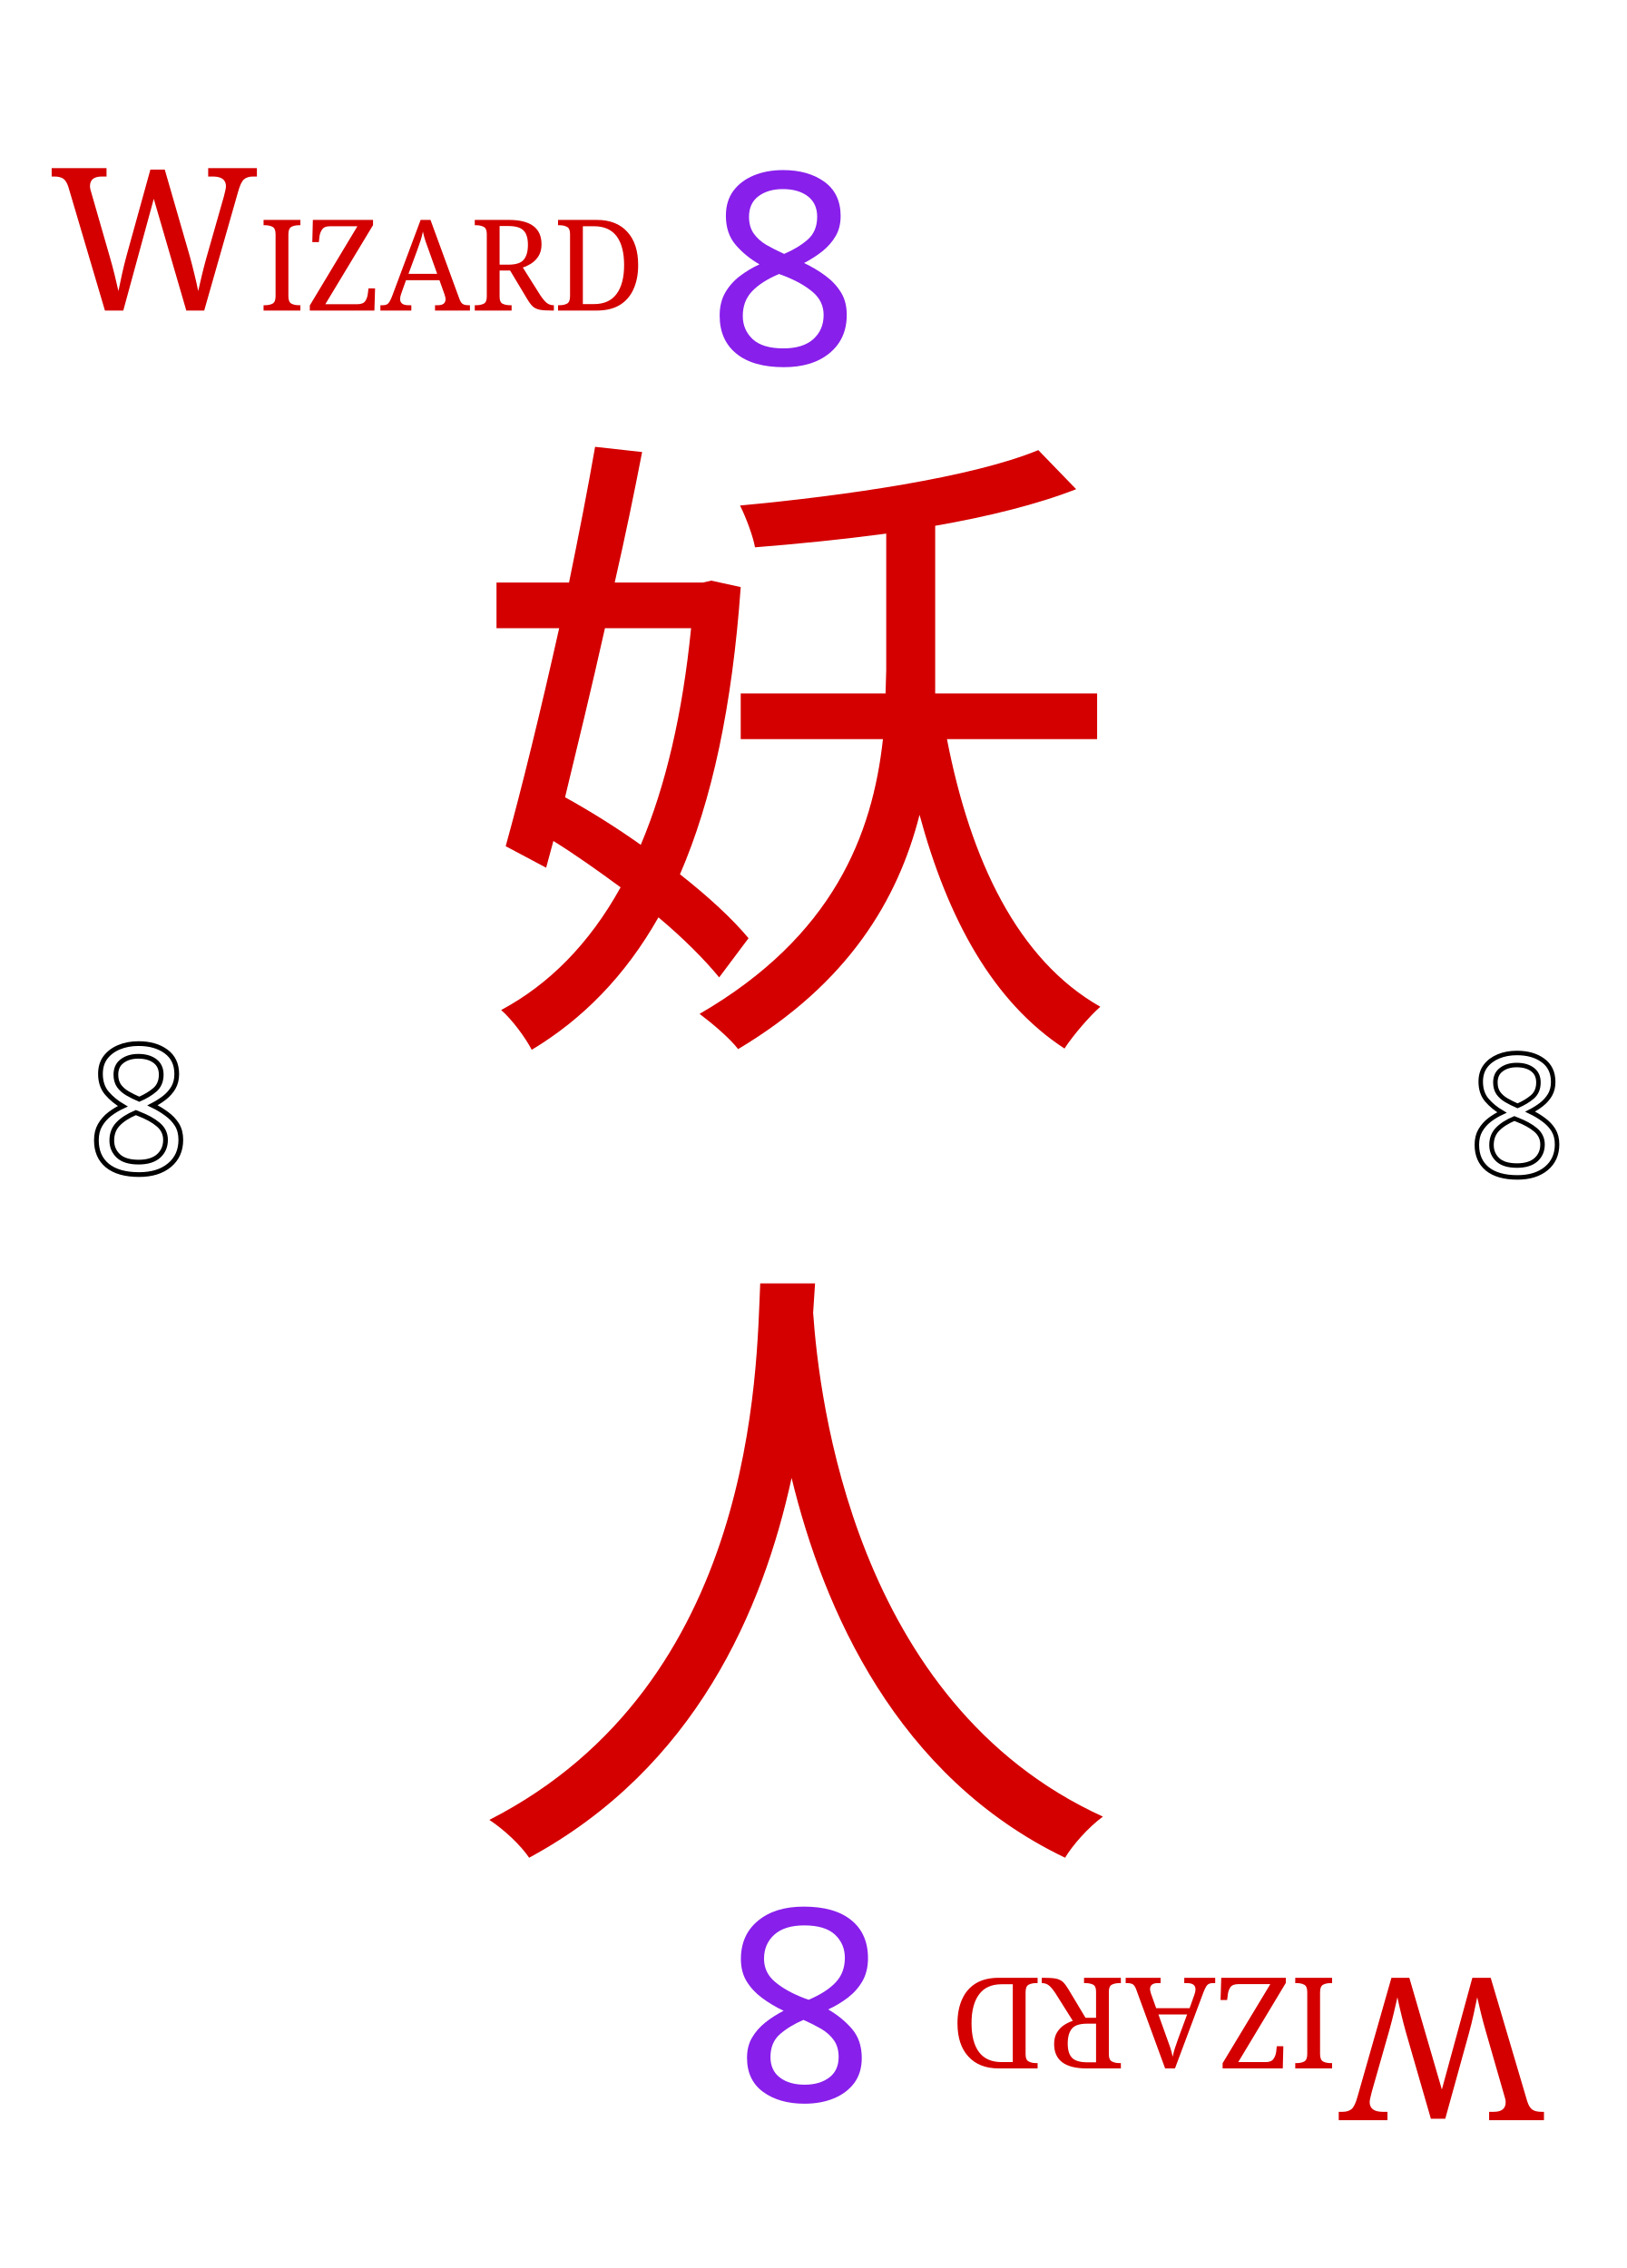
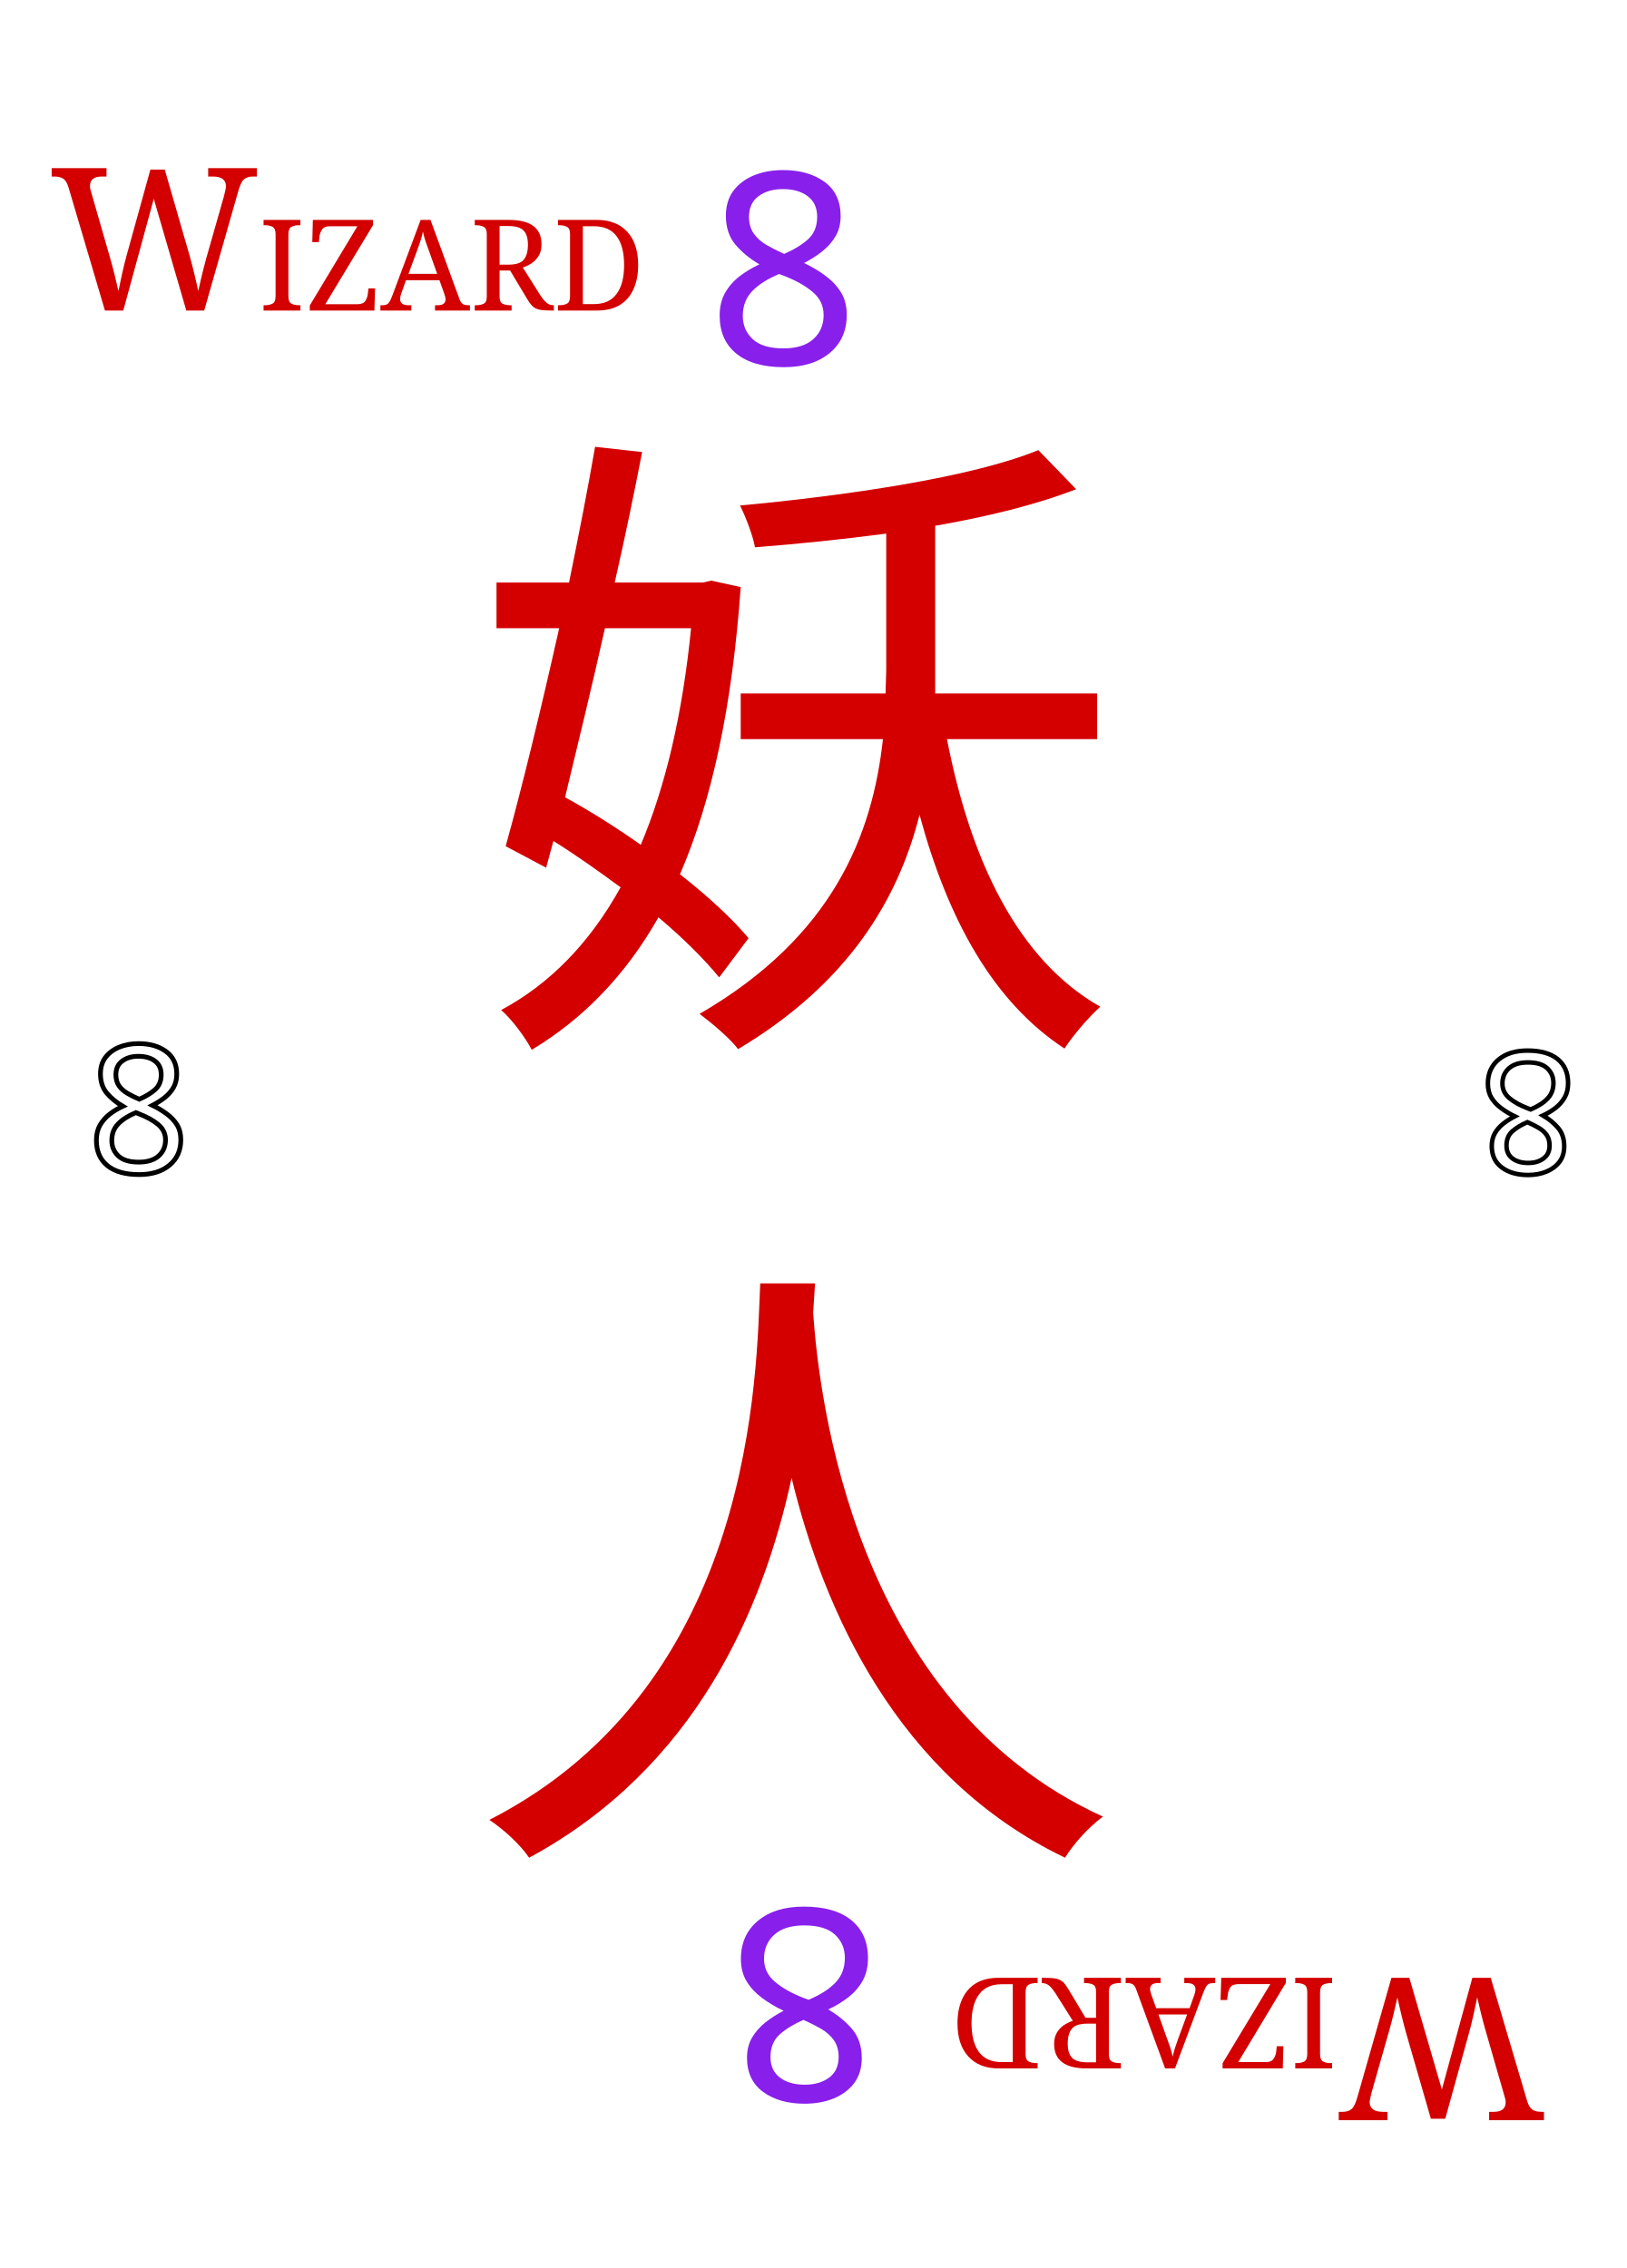
<svg xmlns="http://www.w3.org/2000/svg" xmlns:xlink="http://www.w3.org/1999/xlink" width="224.25" height="312.781" id="svg18947" version="1.1">
  <defs id="defs18949">
    <linearGradient id="linearGradient3006">
      <stop style="stop-color:#ffffff;stop-opacity:1;" offset="0" id="stop3008" />
      <stop id="stop3014" offset="0.377" style="stop-color:#7f7f7f;stop-opacity:1;" />
      <stop style="stop-color:#ffffff;stop-opacity:1;" offset="0.802" id="stop3016" />
      <stop style="stop-color:#cccccc;stop-opacity:1" offset="1" id="stop3010" />
    </linearGradient>
    <linearGradient id="linearGradient3804">
      <stop style="stop-color:#000000;stop-opacity:1;" offset="0" id="stop3806" />
      <stop id="stop3812" offset="0.5" style="stop-color:#333333;stop-opacity:1" />
      <stop style="stop-color:#000000;stop-opacity:1;" offset="1" id="stop3808" />
    </linearGradient>
    <linearGradient id="linearGradient3833">
      <stop style="stop-color:#000000;stop-opacity:1;" offset="0" id="stop3835" />
      <stop id="stop3841" offset="0.5" style="stop-color:#333333;stop-opacity:1" />
      <stop style="stop-color:#000000;stop-opacity:1" offset="1" id="stop3837" />
    </linearGradient>
    <linearGradient id="linearGradient3851">
      <stop style="stop-color:#808080;stop-opacity:1;" offset="0" id="stop3853" />
      <stop id="stop3859" offset="0.5" style="stop-color:#ffffff;stop-opacity:1;" />
      <stop style="stop-color:#808080;stop-opacity:1;" offset="1" id="stop3855" />
    </linearGradient>
    <radialGradient xlink:href="#linearGradient3933-4-3" id="radialGradient3939-7-7" cx="44.15" cy="208.928" fx="44.15" fy="208.928" r="74.727" gradientTransform="matrix(0.9724199,-0.00350785,0.00204639,0.4092987,4026.407,-290.6514)" gradientUnits="userSpaceOnUse" />
    <linearGradient id="linearGradient3933-4-3">
      <stop style="stop-color:#000000;stop-opacity:1;" offset="0" id="stop3935-0-7" />
      <stop style="stop-color:#000000;stop-opacity:0;" offset="1" id="stop3937-9-2" />
    </linearGradient>
    <linearGradient xlink:href="#linearGradient3006-1-5" id="linearGradient3012-2-7" x1="81.906" y1="294.384" x2="178.156" y2="294.384" gradientUnits="userSpaceOnUse" gradientTransform="translate(3914.848,-255.2825)" />
    <linearGradient id="linearGradient3006-1-5">
      <stop style="stop-color:#ffffff;stop-opacity:1;" offset="0" id="stop3008-6-4" />
      <stop id="stop3014-8-12" offset="0.377" style="stop-color:#7f7f7f;stop-opacity:1;" />
      <stop style="stop-color:#ffffff;stop-opacity:1;" offset="0.802" id="stop3016-5-0" />
      <stop style="stop-color:#cccccc;stop-opacity:1" offset="1" id="stop3010-7-0" />
    </linearGradient>
    <linearGradient gradientTransform="translate(3914.848,-376.2825)" xlink:href="#linearGradient3804-6-4" id="linearGradient3810-9-1" x1="65.224" y1="394.696" x2="156.749" y2="394.696" gradientUnits="userSpaceOnUse" />
    <linearGradient id="linearGradient3804-6-4">
      <stop style="stop-color:#000000;stop-opacity:1;" offset="0" id="stop3806-1-6" />
      <stop id="stop3812-4-0" offset="0.5" style="stop-color:#333333;stop-opacity:1" />
      <stop style="stop-color:#000000;stop-opacity:1;" offset="1" id="stop3808-2-7" />
    </linearGradient>
    <radialGradient xlink:href="#linearGradient3024-3-7" id="radialGradient3030-7-1" cx="114.593" cy="428.493" fx="114.593" fy="428.493" r="43.142" gradientTransform="matrix(0.7913852,4.4166814e-8,0,0.4810074,3940.863,-177.7307)" gradientUnits="userSpaceOnUse" />
    <linearGradient id="linearGradient3024-3-7">
      <stop id="stop3028-2-7" offset="0" style="stop-color:#000000;stop-opacity:1" />
      <stop id="stop3026-2-7" offset="1" style="stop-color:#242424;stop-opacity:1;" />
    </linearGradient>
    <linearGradient gradientTransform="translate(3914.848,-376.2825)" xlink:href="#linearGradient3101-2-3" id="linearGradient3113-4-7" gradientUnits="userSpaceOnUse" x1="145.602" y1="375.926" x2="183.78" y2="390.783" />
    <linearGradient id="linearGradient3101-2-3">
      <stop style="stop-color:#000000;stop-opacity:1;" offset="0" id="stop3103-4-3" />
      <stop style="stop-color:#000000;stop-opacity:0;" offset="1" id="stop3105-5-5" />
    </linearGradient>
    <linearGradient gradientTransform="translate(3914.848,-376.2825)" xlink:href="#linearGradient3101-2-3" id="linearGradient3107-7-9" x1="113.006" y1="395.661" x2="116.814" y2="405.196" gradientUnits="userSpaceOnUse" />
    <linearGradient xlink:href="#linearGradient3833-1-81" id="linearGradient3086-3-9" gradientUnits="userSpaceOnUse" gradientTransform="matrix(0.4384643,7.9081918e-4,-6.5324466e-4,0.5308057,903.2701,-3758.355)" x1="-158.781" y1="459.141" x2="-128.625" y2="459.141" />
    <linearGradient id="linearGradient3833-1-81">
      <stop style="stop-color:#000000;stop-opacity:1;" offset="0" id="stop3835-5-82" />
      <stop id="stop3841-2-6" offset="0.5" style="stop-color:#333333;stop-opacity:1" />
      <stop style="stop-color:#000000;stop-opacity:1" offset="1" id="stop3837-7-6" />
    </linearGradient>
    <linearGradient xlink:href="#linearGradient3851-5-38" id="linearGradient3088-8-0" gradientUnits="userSpaceOnUse" gradientTransform="matrix(0.4384643,7.9081918e-4,-6.5324466e-4,0.5308057,970.1511,-3759.495)" x1="-311.312" y1="463.516" x2="-281.156" y2="463.516" />
    <linearGradient id="linearGradient3851-5-38">
      <stop style="stop-color:#808080;stop-opacity:1;" offset="0" id="stop3853-1-0" />
      <stop id="stop3859-7-1" offset="0.5" style="stop-color:#ffffff;stop-opacity:1;" />
      <stop style="stop-color:#808080;stop-opacity:1;" offset="1" id="stop3855-1-2" />
    </linearGradient>
    <linearGradient id="linearGradient3006-1">
      <stop style="stop-color:#ffffff;stop-opacity:1;" offset="0" id="stop3008-6" />
      <stop id="stop3014-8" offset="0.377" style="stop-color:#7f7f7f;stop-opacity:1;" />
      <stop style="stop-color:#ffffff;stop-opacity:1;" offset="0.802" id="stop3016-5" />
      <stop style="stop-color:#cccccc;stop-opacity:1" offset="1" id="stop3010-7" />
    </linearGradient>
    <linearGradient id="linearGradient3804-6">
      <stop style="stop-color:#000000;stop-opacity:1;" offset="0" id="stop3806-1" />
      <stop id="stop3812-4" offset="0.5" style="stop-color:#333333;stop-opacity:1" />
      <stop style="stop-color:#000000;stop-opacity:1;" offset="1" id="stop3808-2" />
    </linearGradient>
    <linearGradient id="linearGradient3833-1">
      <stop style="stop-color:#000000;stop-opacity:1;" offset="0" id="stop3835-5" />
      <stop id="stop3841-2" offset="0.5" style="stop-color:#333333;stop-opacity:1" />
      <stop style="stop-color:#000000;stop-opacity:1" offset="1" id="stop3837-7" />
    </linearGradient>
    <linearGradient id="linearGradient3851-5">
      <stop style="stop-color:#808080;stop-opacity:1;" offset="0" id="stop3853-1" />
      <stop id="stop3859-7" offset="0.5" style="stop-color:#ffffff;stop-opacity:1;" />
      <stop style="stop-color:#808080;stop-opacity:1;" offset="1" id="stop3855-1" />
    </linearGradient>
    <linearGradient id="linearGradient3006-1-3">
      <stop style="stop-color:#ffffff;stop-opacity:1;" offset="0" id="stop3008-6-42" />
      <stop id="stop3014-8-2" offset="0.377" style="stop-color:#7f7f7f;stop-opacity:1;" />
      <stop style="stop-color:#ffffff;stop-opacity:1;" offset="0.802" id="stop3016-5-01" />
      <stop style="stop-color:#cccccc;stop-opacity:1" offset="1" id="stop3010-7-2" />
    </linearGradient>
    <linearGradient id="linearGradient3804-6-7">
      <stop style="stop-color:#000000;stop-opacity:1;" offset="0" id="stop3806-1-0" />
      <stop id="stop3812-4-2" offset="0.5" style="stop-color:#333333;stop-opacity:1" />
      <stop style="stop-color:#000000;stop-opacity:1;" offset="1" id="stop3808-2-4" />
    </linearGradient>
    <linearGradient id="linearGradient3833-1-8">
      <stop style="stop-color:#000000;stop-opacity:1;" offset="0" id="stop3835-5-6" />
      <stop id="stop3841-2-7" offset="0.5" style="stop-color:#333333;stop-opacity:1" />
      <stop style="stop-color:#000000;stop-opacity:1" offset="1" id="stop3837-7-0" />
    </linearGradient>
    <linearGradient id="linearGradient3851-5-1">
      <stop style="stop-color:#808080;stop-opacity:1;" offset="0" id="stop3853-1-8" />
      <stop id="stop3859-7-3" offset="0.5" style="stop-color:#ffffff;stop-opacity:1;" />
      <stop style="stop-color:#808080;stop-opacity:1;" offset="1" id="stop3855-1-0" />
    </linearGradient>
    <radialGradient xlink:href="#linearGradient3933-4-0" id="radialGradient3939-7-6" cx="44.15" cy="208.928" fx="44.15" fy="208.928" r="74.727" gradientTransform="matrix(0.9724199,-0.00350785,0.00204639,0.4092987,4026.407,-290.6515)" gradientUnits="userSpaceOnUse" />
    <linearGradient id="linearGradient3933-4-0">
      <stop style="stop-color:#000000;stop-opacity:1;" offset="0" id="stop3935-0-2" />
      <stop style="stop-color:#000000;stop-opacity:0;" offset="1" id="stop3937-9-4" />
    </linearGradient>
    <linearGradient xlink:href="#linearGradient2989-6-6" id="linearGradient3004-8" gradientUnits="userSpaceOnUse" gradientTransform="translate(3896.287,-468.4428)" x1="104.754" y1="536.861" x2="201.779" y2="536.861" />
    <linearGradient id="linearGradient2989-6-6">
      <stop style="stop-color:#1f1f1f;stop-opacity:1" offset="0" id="stop2991-1-5" />
      <stop id="stop2997-8-0" offset="0.5" style="stop-color:#000000;stop-opacity:1;" />
      <stop style="stop-color:#444444;stop-opacity:1" offset="1" id="stop2993-9-9" />
    </linearGradient>
    <linearGradient xlink:href="#linearGradient3006-1-0" id="linearGradient3012-2-0" x1="81.906" y1="294.384" x2="178.156" y2="294.384" gradientUnits="userSpaceOnUse" gradientTransform="translate(3914.848,-255.2825)" />
    <linearGradient id="linearGradient3006-1-0">
      <stop style="stop-color:#ffffff;stop-opacity:1;" offset="0" id="stop3008-6-6" />
      <stop id="stop3014-8-1" offset="0.377" style="stop-color:#7f7f7f;stop-opacity:1;" />
      <stop style="stop-color:#ffffff;stop-opacity:1;" offset="0.802" id="stop3016-5-3" />
      <stop style="stop-color:#cccccc;stop-opacity:1" offset="1" id="stop3010-7-8" />
    </linearGradient>
    <linearGradient gradientTransform="translate(3914.848,-376.2825)" xlink:href="#linearGradient3804-6-3" id="linearGradient3810-9-9" x1="65.224" y1="394.696" x2="156.749" y2="394.696" gradientUnits="userSpaceOnUse" />
    <linearGradient id="linearGradient3804-6-3">
      <stop style="stop-color:#000000;stop-opacity:1;" offset="0" id="stop3806-1-4" />
      <stop id="stop3812-4-4" offset="0.5" style="stop-color:#333333;stop-opacity:1" />
      <stop style="stop-color:#000000;stop-opacity:1;" offset="1" id="stop3808-2-6" />
    </linearGradient>
    <radialGradient xlink:href="#linearGradient3024-3-6" id="radialGradient3030-7-0" cx="114.593" cy="428.493" fx="114.593" fy="428.493" r="43.142" gradientTransform="matrix(0.7913852,4.4166814e-8,0,0.4810074,3940.863,-177.7307)" gradientUnits="userSpaceOnUse" />
    <linearGradient id="linearGradient3024-3-6">
      <stop id="stop3028-2-6" offset="0" style="stop-color:#000000;stop-opacity:1" />
      <stop id="stop3026-2-1" offset="1" style="stop-color:#242424;stop-opacity:1;" />
    </linearGradient>
    <linearGradient gradientTransform="translate(3914.848,-376.2825)" xlink:href="#linearGradient3101-2-4" id="linearGradient3113-4-8" gradientUnits="userSpaceOnUse" x1="145.602" y1="375.926" x2="183.78" y2="390.783" />
    <linearGradient id="linearGradient3101-2-4">
      <stop style="stop-color:#000000;stop-opacity:1;" offset="0" id="stop3103-4-9" />
      <stop style="stop-color:#000000;stop-opacity:0;" offset="1" id="stop3105-5-6" />
    </linearGradient>
    <linearGradient gradientTransform="translate(3914.848,-376.2825)" xlink:href="#linearGradient3101-2-4" id="linearGradient3107-7-3" x1="113.006" y1="395.661" x2="116.814" y2="405.196" gradientUnits="userSpaceOnUse" />
    <linearGradient xlink:href="#linearGradient3833-1-8-4" id="linearGradient3086-3-7" gradientUnits="userSpaceOnUse" gradientTransform="matrix(0.4384643,7.9081918e-4,-6.5324466e-4,0.5308057,903.2701,-3758.356)" x1="-158.781" y1="459.141" x2="-128.625" y2="459.141" />
    <linearGradient id="linearGradient3833-1-8-4">
      <stop style="stop-color:#000000;stop-opacity:1;" offset="0" id="stop3835-5-8" />
      <stop id="stop3841-2-2" offset="0.5" style="stop-color:#333333;stop-opacity:1" />
      <stop style="stop-color:#000000;stop-opacity:1" offset="1" id="stop3837-7-9" />
    </linearGradient>
    <linearGradient xlink:href="#linearGradient3851-5-3" id="linearGradient3088-8-1" gradientUnits="userSpaceOnUse" gradientTransform="matrix(0.4384643,7.9081918e-4,-6.5324466e-4,0.5308057,970.1512,-3759.495)" x1="-311.312" y1="463.516" x2="-281.156" y2="463.516" />
    <linearGradient id="linearGradient3851-5-3">
      <stop style="stop-color:#808080;stop-opacity:1;" offset="0" id="stop3853-1-5" />
      <stop id="stop3859-7-9" offset="0.5" style="stop-color:#ffffff;stop-opacity:1;" />
      <stop style="stop-color:#808080;stop-opacity:1;" offset="1" id="stop3855-1-8" />
    </linearGradient>
    <radialGradient cx="149.069" cy="44.711" r="26.478" fx="149.069" fy="44.711" id="radialGradient3301" xlink:href="#linearGradient3295" gradientUnits="userSpaceOnUse" gradientTransform="matrix(0.979339,-7.688533e-4,8.2164867e-4,1.046581,2.990247,-2.077453)" />
    <linearGradient x1="-207.388" y1="896.534" x2="-166.038" y2="896.534" id="linearGradient6908" xlink:href="#linearGradient6902" gradientUnits="userSpaceOnUse" />
    <radialGradient cx="-173.148" cy="823.778" r="11.461" fx="-173.148" fy="823.778" id="radialGradient6900" xlink:href="#linearGradient6894" gradientUnits="userSpaceOnUse" gradientTransform="matrix(0.4648922,-1.827876e-6,3.5979274e-6,0.9150775,-92.65593,69.95699)" />
    <radialGradient cx="-273.506" cy="762.448" r="21.992" fx="-273.506" fy="762.448" id="radialGradient6861" xlink:href="#linearGradient6855" gradientUnits="userSpaceOnUse" gradientTransform="matrix(1,0,0,0.5633803,0,332.8999)" />
    <filter height="1.246" y="-0.123" width="1.585" x="-0.292" id="filter4342">
      <feGaussianBlur id="feGaussianBlur4344" stdDeviation="1.462" />
    </filter>
    <filter id="filter4318">
      <feGaussianBlur id="feGaussianBlur4320" stdDeviation="1.204" />
    </filter>
    <filter height="1.135" y="-0.068" width="1.631" x="-0.315" id="filter3720">
      <feGaussianBlur id="feGaussianBlur3722" stdDeviation="0.563" />
    </filter>
    <filter id="filter3640">
      <feGaussianBlur id="feGaussianBlur3642" stdDeviation="2.145" />
    </filter>
    <filter id="filter3663">
      <feGaussianBlur id="feGaussianBlur3665" stdDeviation="0.48" />
    </filter>
    <linearGradient id="linearGradient6855">
      <stop id="stop6857" style="stop-color:#ffffff;stop-opacity:1" offset="0" />
      <stop id="stop6859" style="stop-color:#ffffff;stop-opacity:0" offset="1" />
    </linearGradient>
    <linearGradient id="linearGradient6894">
      <stop id="stop6896" style="stop-color:#f6adcd;stop-opacity:1" offset="0" />
      <stop id="stop6898" style="stop-color:#de151a;stop-opacity:1;" offset="1" />
    </linearGradient>
    <linearGradient id="linearGradient6902">
      <stop id="stop6904" style="stop-color:#d12d21;stop-opacity:1;" offset="0" />
      <stop id="stop6906" style="stop-color:#7b4231;stop-opacity:1" offset="1" />
    </linearGradient>
    <linearGradient id="linearGradient3295">
      <stop id="stop3297" style="stop-color:#ff0707;stop-opacity:0.839;" offset="0" />
      <stop id="stop3299" style="stop-color:#ffffff;stop-opacity:0" offset="1" />
    </linearGradient>
    <pattern patternUnits="userSpaceOnUse" width="30.066" height="5.181" id="Wavy">
      <path style="fill:black;stroke:none;" d="M 7.597,0.061 C 5.079,-0.187 2.656,0.302 -0.01,1.788 L -0.01,3.061 C 2.773,1.431 5.173,1.052 7.472,1.280 C 9.770,1.508 11.969,2.361 14.253,3.218 C 18.820,4.931 23.804,6.676 30.066,3.061 L 30.062,1.788 C 23.622,5.497 19.246,3.770 14.691,2.061 C 12.413,1.207 10.115,0.311 7.597,0.061 z " id="path4651" />
    </pattern>
    <linearGradient id="linearGradient3851-1">
      <stop id="stop3853-2" offset="0" style="stop-color:#808080;stop-opacity:1;" />
      <stop style="stop-color:#ffffff;stop-opacity:1;" offset="0.5" id="stop3859-1" />
      <stop id="stop3855-3" offset="1" style="stop-color:#808080;stop-opacity:1;" />
    </linearGradient>
    <linearGradient id="linearGradient3833-8">
      <stop id="stop3835-8" offset="0" style="stop-color:#000000;stop-opacity:1;" />
      <stop style="stop-color:#333333;stop-opacity:1" offset="0.5" id="stop3841-3" />
      <stop id="stop3837-1" offset="1" style="stop-color:#000000;stop-opacity:1" />
    </linearGradient>
    <linearGradient id="linearGradient3804-3">
      <stop id="stop3806-5" offset="0" style="stop-color:#000000;stop-opacity:1;" />
      <stop style="stop-color:#333333;stop-opacity:1" offset="0.5" id="stop3812-1" />
      <stop id="stop3808-5" offset="1" style="stop-color:#000000;stop-opacity:1;" />
    </linearGradient>
    <linearGradient id="linearGradient3006-15">
      <stop id="stop3008-0" offset="0" style="stop-color:#ffffff;stop-opacity:1;" />
      <stop style="stop-color:#7f7f7f;stop-opacity:1;" offset="0.377" id="stop3014-7" />
      <stop id="stop3016-1" offset="0.802" style="stop-color:#ffffff;stop-opacity:1;" />
      <stop id="stop3010-75" offset="1" style="stop-color:#cccccc;stop-opacity:1" />
    </linearGradient>
    <linearGradient y2="896.534" x2="-166.038" y1="896.534" x1="-207.388" gradientUnits="userSpaceOnUse" id="linearGradient138726" xlink:href="#linearGradient6902" />
    <radialGradient r="21.992" fy="762.448" fx="-273.506" cy="762.448" cx="-273.506" gradientTransform="matrix(1,0,0,0.5633803,0,332.8999)" gradientUnits="userSpaceOnUse" id="radialGradient138728" xlink:href="#linearGradient6855" />
    <radialGradient r="11.461" fy="823.778" fx="-173.148" cy="823.778" cx="-173.148" gradientTransform="matrix(0.4648922,-1.827876e-6,3.5979274e-6,0.9150775,-92.65593,69.95699)" gradientUnits="userSpaceOnUse" id="radialGradient138730" xlink:href="#linearGradient6894" />
    <radialGradient r="26.478" fy="44.711" fx="149.069" cy="44.711" cx="149.069" gradientTransform="matrix(0.979339,-7.688533e-4,8.2164867e-4,1.046581,2.990247,-2.077453)" gradientUnits="userSpaceOnUse" id="radialGradient138732" xlink:href="#linearGradient3295" />
    <linearGradient y2="896.534" x2="-166.038" y1="896.534" x1="-207.388" gradientUnits="userSpaceOnUse" id="linearGradient139402" xlink:href="#linearGradient6902" />
    <radialGradient r="21.992" fy="762.448" fx="-273.506" cy="762.448" cx="-273.506" gradientTransform="matrix(1,0,0,0.5633803,0,332.8999)" gradientUnits="userSpaceOnUse" id="radialGradient139404" xlink:href="#linearGradient6855" />
    <radialGradient r="11.461" fy="823.778" fx="-173.148" cy="823.778" cx="-173.148" gradientTransform="matrix(0.4648922,-1.827876e-6,3.5979274e-6,0.9150775,-92.65593,69.95699)" gradientUnits="userSpaceOnUse" id="radialGradient139406" xlink:href="#linearGradient6894" />
    <radialGradient r="26.478" fy="44.711" fx="149.069" cy="44.711" cx="149.069" gradientTransform="matrix(0.979339,-7.688533e-4,8.2164867e-4,1.046581,2.990247,-2.077453)" gradientUnits="userSpaceOnUse" id="radialGradient139408" xlink:href="#linearGradient3295" />
    <linearGradient id="linearGradient71722">
      <stop id="stop71724" offset="0" style="stop-color:#ffffff;stop-opacity:1;" />
      <stop id="stop71726" offset="1" style="stop-color:#ffffff;stop-opacity:0;" />
    </linearGradient>
    <linearGradient gradientUnits="userSpaceOnUse" y2="-71.453" x2="204.614" y1="-71.453" x1="-19.612" id="linearGradient71728" xlink:href="#linearGradient71722" />
    <linearGradient xlink:href="#linearGradient4098-0" id="linearGradient4711" gradientUnits="userSpaceOnUse" gradientTransform="matrix(0.3077719,0,0,0.3258416,143.6252,232.4936)" x1="346.237" y1="537.414" x2="359.472" y2="537.414" />
    <radialGradient r="59.255" fy="622.487" fx="380.257" cy="622.487" cx="380.257" gradientTransform="matrix(0,-0.743506,0.6604105,0,-364.7007,582.134)" gradientUnits="userSpaceOnUse" id="radialGradient4325" xlink:href="#linearGradient3173-6-5-4" />
    <linearGradient id="linearGradient3173-6-5-4">
      <stop offset="0" style="stop-color:#a5a5a5;stop-opacity:1" id="stop3175-28-7-8" />
      <stop offset="1" style="stop-color:#000000;stop-opacity:1" id="stop3177-7-3-0" />
    </linearGradient>
    <radialGradient xlink:href="#linearGradient3173-6-5" id="radialGradient4300" gradientUnits="userSpaceOnUse" gradientTransform="matrix(0,-0.743506,0.6604105,0,-364.7007,582.134)" cx="380.257" cy="622.487" fx="380.257" fy="622.487" r="59.255" />
    <radialGradient xlink:href="#linearGradient3173-6-5" id="radialGradient4292" gradientUnits="userSpaceOnUse" gradientTransform="matrix(0,-0.743506,-0.6604105,0,552.0319,582.134)" cx="371.454" cy="647.687" fx="371.454" fy="647.687" r="59.255" />
    <radialGradient xlink:href="#linearGradient4064-8" id="radialGradient4288" gradientUnits="userSpaceOnUse" gradientTransform="matrix(0.1189921,0.06938395,-0.2129033,0.3651248,419.0051,237.4536)" cx="401.519" cy="532.921" fx="401.519" fy="532.921" r="22.631" />
    <radialGradient xlink:href="#linearGradient4064-09" id="radialGradient4286" gradientUnits="userSpaceOnUse" gradientTransform="matrix(0.1406778,0.03036631,-0.04700793,0.2177733,315.92,325.9685)" cx="523.337" cy="479.276" fx="523.337" fy="479.276" r="22.631" />
    <radialGradient xlink:href="#linearGradient4064-0" id="radialGradient4284" gradientUnits="userSpaceOnUse" gradientTransform="matrix(0.1328732,-0.01404226,0.02338144,0.2212443,314.1491,326.308)" cx="265.864" cy="293.493" fx="265.864" fy="293.493" r="22.631" />
    <radialGradient xlink:href="#linearGradient4064" id="radialGradient4282" gradientUnits="userSpaceOnUse" gradientTransform="matrix(0.09741442,0.02870216,-0.07081218,0.3026924,350.3364,291.6606)" cx="306.471" cy="239.136" fx="306.471" fy="239.136" r="22.631" />
    <radialGradient xlink:href="#linearGradient9359-6-6" id="radialGradient4280" gradientUnits="userSpaceOnUse" gradientTransform="matrix(1,0,0,0.9680619,55.07829,140.9413)" cx="307.471" cy="210.955" fx="307.471" fy="210.955" r="22.631" />
    <radialGradient xlink:href="#linearGradient3598" id="radialGradient4278" gradientUnits="userSpaceOnUse" gradientTransform="matrix(-1.017858,0,6.2330308e-7,-1.182413,391.6243,74.3887)" cx="194.079" cy="26.293" fx="194.079" fy="26.293" r="28.884" />
    <radialGradient xlink:href="#linearGradient2173" id="radialGradient4276" gradientUnits="userSpaceOnUse" gradientTransform="matrix(0.162441,2.106734,-1.690916,0.2626576,228.2627,-371.4298)" cx="180.725" cy="38.594" fx="180.725" fy="38.594" r="28.884" />
    <linearGradient xlink:href="#linearGradient4302" id="linearGradient4274" gradientUnits="userSpaceOnUse" x1="194.689" y1="31.854" x2="194.689" y2="74.712" />
    <radialGradient xlink:href="#linearGradient9318" id="radialGradient4272" gradientUnits="userSpaceOnUse" gradientTransform="matrix(0.872485,0.01849254,-0.01826646,0.8618191,25.71404,4.225769)" cx="193.563" cy="56.486" fx="193.563" fy="56.486" r="28.884" />
    <radialGradient xlink:href="#linearGradient3173-31-2" id="radialGradient4244" gradientUnits="userSpaceOnUse" gradientTransform="matrix(0,-0.4821881,0.4318958,-1.2541889e-6,-151.9682,551.3464)" cx="610.457" cy="483.447" fx="610.457" fy="483.447" r="167.564" />
    <radialGradient xlink:href="#linearGradient3203-9" id="radialGradient4242" gradientUnits="userSpaceOnUse" gradientTransform="matrix(-1.8232002e-6,0.27968,-0.6092651,0,101.7262,-39.26045)" cx="414.682" cy="-8.88" fx="414.682" fy="-8.88" r="123.545" />
    <linearGradient xlink:href="#linearGradient2225-5" id="linearGradient4227" gradientUnits="userSpaceOnUse" gradientTransform="matrix(0.1457109,0,0,0.1489569,302.1759,251.0178)" x1="431.39" y1="1015.771" x2="477.511" y2="658.741" />
    <linearGradient xlink:href="#linearGradient8313" id="linearGradient4203" gradientUnits="userSpaceOnUse" gradientTransform="matrix(0.1457109,0,0,0.1028745,203.8455,287.9224)" x1="101.58" y1="505.892" x2="695.654" y2="535.711" />
    <linearGradient xlink:href="#linearGradient8305" id="linearGradient4193" gradientUnits="userSpaceOnUse" gradientTransform="translate(-28.57143,5.714286)" x1="240.721" y1="356.761" x2="307.264" y2="335.932" />
    <linearGradient id="linearGradient4064-8">
      <stop id="stop4066-7" offset="0" style="stop-color:#4a3600;stop-opacity:0.658" />
      <stop style="stop-color:#decfa7;stop-opacity:0.383" offset="0.647" id="stop4068-2" />
      <stop id="stop4070-6" offset="1" style="stop-color:#392a00;stop-opacity:0.376" />
    </linearGradient>
    <linearGradient id="linearGradient4064-09">
      <stop id="stop4066-6" offset="0" style="stop-color:#4a3600;stop-opacity:0.658" />
      <stop style="stop-color:#decfa7;stop-opacity:0.383" offset="0.647" id="stop4068-1" />
      <stop id="stop4070-9" offset="1" style="stop-color:#392a00;stop-opacity:0.376" />
    </linearGradient>
    <linearGradient id="linearGradient4064-0">
      <stop id="stop4066-0" offset="0" style="stop-color:#4a3600;stop-opacity:0.658" />
      <stop style="stop-color:#decfa7;stop-opacity:0.383" offset="0.647" id="stop4068-7" />
      <stop id="stop4070-8" offset="1" style="stop-color:#392a00;stop-opacity:0.376" />
    </linearGradient>
    <linearGradient id="linearGradient9359-6-6">
      <stop style="stop-color:#4a3600;stop-opacity:1" offset="0" id="stop9361-8-7" />
      <stop id="stop9367-4-9" offset="0.647" style="stop-color:#decfa7;stop-opacity:1" />
      <stop style="stop-color:#392a00;stop-opacity:1" offset="1" id="stop9363-9-5" />
    </linearGradient>
    <linearGradient xlink:href="#linearGradient9227" id="linearGradient9233" x1="243.945" y1="326.165" x2="276.237" y2="334.817" gradientUnits="userSpaceOnUse" />
    <linearGradient xlink:href="#linearGradient2213" id="linearGradient8295" gradientUnits="userSpaceOnUse" gradientTransform="matrix(0.312345,0,0,0.189769,358.424,392.5822)" x1="160.359" y1="586.865" x2="585.076" y2="633.037" />
    <linearGradient id="linearGradient2225-5">
      <stop style="stop-color: rgb(0, 0, 121); stop-opacity: 1;" offset="0" id="stop2227-6" />
      <stop id="stop2282-4" offset="1" style="stop-color: rgb(0, 0, 121); stop-opacity: 1;" />
    </linearGradient>
    <linearGradient id="linearGradient2213">
      <stop style="stop-color: rgb(0, 0, 0); stop-opacity: 1;" offset="0" id="stop2215" />
      <stop id="stop2223" offset="0.5" style="stop-color: rgb(0, 0, 0); stop-opacity: 1;" />
      <stop style="stop-color: rgb(0, 0, 0); stop-opacity: 1;" offset="1" id="stop2217" />
    </linearGradient>
    <linearGradient id="linearGradient3598">
      <stop id="stop3600" offset="0" style="stop-color:#ffffff;stop-opacity:1" />
      <stop id="stop3602" offset="1" style="stop-color:#ffffff;stop-opacity:0" />
    </linearGradient>
    <linearGradient id="linearGradient2173">
      <stop style="stop-color:#ffffff;stop-opacity:0.875" offset="0" id="stop2175" />
      <stop style="stop-color:#ffffff;stop-opacity:0" offset="1" id="stop2177" />
    </linearGradient>
    <linearGradient id="linearGradient3173-6-5">
      <stop offset="0" style="stop-color:#a5a5a5;stop-opacity:1" id="stop3175-28-7" />
      <stop offset="1" style="stop-color:#000000;stop-opacity:1" id="stop3177-7-3" />
    </linearGradient>
    <linearGradient id="linearGradient4098-0">
      <stop offset="0" style="stop-color:#ffb142;stop-opacity:1" id="stop4100-0" />
      <stop offset="1" style="stop-color:#c87600;stop-opacity:1" id="stop4104-3" />
    </linearGradient>
    <linearGradient id="linearGradient3173-31-2">
      <stop offset="0" style="stop-color:#a5a5a5;stop-opacity:1" id="stop3175-8-9" />
      <stop offset="1" style="stop-color:#000000;stop-opacity:1" id="stop3177-5-98" />
    </linearGradient>
    <linearGradient id="linearGradient3203-9">
      <stop offset="0" style="stop-color:#ffb142;stop-opacity:1" id="stop3205-9" />
      <stop offset="0.887" style="stop-color:#ffb141;stop-opacity:1" id="stop4092-0" />
      <stop offset="1" style="stop-color:#c87600;stop-opacity:1" id="stop3207-9" />
    </linearGradient>
    <linearGradient id="linearGradient8305">
      <stop style="stop-color:#0000c5;stop-opacity:1" offset="0" id="stop8307" />
      <stop style="stop-color:#00006b;stop-opacity:1" offset="1" id="stop8309" />
    </linearGradient>
    <linearGradient id="linearGradient8313">
      <stop id="stop8315" offset="0" style="stop-color:#0000ab;stop-opacity:1" />
      <stop style="stop-color:#00005c;stop-opacity:1" offset="1" id="stop8317" />
    </linearGradient>
    <linearGradient id="linearGradient9227">
      <stop style="stop-color:#ffe257;stop-opacity:1" offset="0" id="stop9229" />
      <stop style="stop-color:#d7b200;stop-opacity:1" offset="1" id="stop9231" />
    </linearGradient>
    <linearGradient id="linearGradient9318">
      <stop style="stop-color:#000000;stop-opacity:0.542" offset="0" id="stop9320" />
      <stop style="stop-color:#000000;stop-opacity:0;" offset="1" id="stop9322" />
    </linearGradient>
    <linearGradient id="linearGradient4064">
      <stop id="stop4066" offset="0" style="stop-color:#231a00;stop-opacity:1" />
      <stop style="stop-color:#756331;stop-opacity:1" offset="0.454" id="stop4068" />
      <stop id="stop4070" offset="1" style="stop-color:#2e2200;stop-opacity:1" />
    </linearGradient>
    <linearGradient id="linearGradient4302">
      <stop id="stop4304" offset="0" style="stop-color:#1f593a;stop-opacity:1" />
      <stop id="stop4306" offset="1" style="stop-color:#2fea8f;stop-opacity:1" />
    </linearGradient>
    <linearGradient id="linearGradient3173-6-5-4-0">
      <stop offset="0" style="stop-color:#a5a5a5;stop-opacity:1" id="stop3175-28-7-8-6" />
      <stop offset="1" style="stop-color:#000000;stop-opacity:1" id="stop3177-7-3-0-7" />
    </linearGradient>
    <linearGradient xlink:href="#linearGradient2225-5-5" id="linearGradient4227-7" gradientUnits="userSpaceOnUse" gradientTransform="matrix(0.1457109,0,0,0.1489569,302.1759,251.0178)" x1="431.39" y1="1015.771" x2="477.511" y2="658.741" />
    <linearGradient xlink:href="#linearGradient8313-6" id="linearGradient4203-2" gradientUnits="userSpaceOnUse" gradientTransform="matrix(0.1457109,0,0,0.1028745,203.8455,287.9224)" x1="101.58" y1="505.892" x2="695.654" y2="535.711" />
    <linearGradient xlink:href="#linearGradient8305-6" id="linearGradient4193-7" gradientUnits="userSpaceOnUse" gradientTransform="translate(-28.57143,5.714286)" x1="240.721" y1="356.761" x2="307.264" y2="335.932" />
    <linearGradient id="linearGradient4064-8-5">
      <stop id="stop4066-7-0" offset="0" style="stop-color:#4a3600;stop-opacity:0.658" />
      <stop style="stop-color:#decfa7;stop-opacity:0.383" offset="0.647" id="stop4068-2-8" />
      <stop id="stop4070-6-9" offset="1" style="stop-color:#392a00;stop-opacity:0.376" />
    </linearGradient>
    <linearGradient id="linearGradient4064-09-6">
      <stop id="stop4066-6-2" offset="0" style="stop-color:#4a3600;stop-opacity:0.658" />
      <stop style="stop-color:#decfa7;stop-opacity:0.383" offset="0.647" id="stop4068-1-1" />
      <stop id="stop4070-9-2" offset="1" style="stop-color:#392a00;stop-opacity:0.376" />
    </linearGradient>
    <linearGradient id="linearGradient4064-0-3">
      <stop id="stop4066-0-2" offset="0" style="stop-color:#4a3600;stop-opacity:0.658" />
      <stop style="stop-color:#decfa7;stop-opacity:0.383" offset="0.647" id="stop4068-7-9" />
      <stop id="stop4070-8-6" offset="1" style="stop-color:#392a00;stop-opacity:0.376" />
    </linearGradient>
    <linearGradient id="linearGradient9359-6-6-4">
      <stop style="stop-color:#4a3600;stop-opacity:1" offset="0" id="stop9361-8-7-9" />
      <stop id="stop9367-4-9-9" offset="0.647" style="stop-color:#decfa7;stop-opacity:1" />
      <stop style="stop-color:#392a00;stop-opacity:1" offset="1" id="stop9363-9-5-3" />
    </linearGradient>
    <linearGradient xlink:href="#linearGradient9227-2" id="linearGradient9233-2" x1="243.945" y1="326.165" x2="276.237" y2="334.817" gradientUnits="userSpaceOnUse" />
    <linearGradient id="linearGradient2225-5-5">
      <stop style="stop-color: rgb(0, 0, 121); stop-opacity: 1;" offset="0" id="stop2227-6-2" />
      <stop id="stop2282-4-5" offset="1" style="stop-color: rgb(0, 0, 121); stop-opacity: 1;" />
    </linearGradient>
    <linearGradient id="linearGradient2213-5">
      <stop style="stop-color: rgb(0, 0, 0); stop-opacity: 1;" offset="0" id="stop2215-7" />
      <stop id="stop2223-2" offset="0.5" style="stop-color: rgb(0, 0, 0); stop-opacity: 1;" />
      <stop style="stop-color: rgb(0, 0, 0); stop-opacity: 1;" offset="1" id="stop2217-7" />
    </linearGradient>
    <linearGradient id="linearGradient3173-6-5-8">
      <stop offset="0" style="stop-color:#a5a5a5;stop-opacity:1" id="stop3175-28-7-6" />
      <stop offset="1" style="stop-color:#000000;stop-opacity:1" id="stop3177-7-3-2" />
    </linearGradient>
    <linearGradient id="linearGradient4098-0-5">
      <stop offset="0" style="stop-color:#ffb142;stop-opacity:1" id="stop4100-0-4" />
      <stop offset="1" style="stop-color:#c87600;stop-opacity:1" id="stop4104-3-3" />
    </linearGradient>
    <linearGradient id="linearGradient3173-31-2-1">
      <stop offset="0" style="stop-color:#a5a5a5;stop-opacity:1" id="stop3175-8-9-3" />
      <stop offset="1" style="stop-color:#000000;stop-opacity:1" id="stop3177-5-98-1" />
    </linearGradient>
    <linearGradient id="linearGradient3203-9-7">
      <stop offset="0" style="stop-color:#ffb142;stop-opacity:1" id="stop3205-9-2" />
      <stop offset="0.887" style="stop-color:#ffb141;stop-opacity:1" id="stop4092-0-1" />
      <stop offset="1" style="stop-color:#c87600;stop-opacity:1" id="stop3207-9-5" />
    </linearGradient>
    <linearGradient id="linearGradient8305-6">
      <stop style="stop-color:#0000c5;stop-opacity:1" offset="0" id="stop8307-3" />
      <stop style="stop-color:#00006b;stop-opacity:1" offset="1" id="stop8309-5" />
    </linearGradient>
    <linearGradient id="linearGradient8313-6">
      <stop id="stop8315-9" offset="0" style="stop-color:#0000ab;stop-opacity:1" />
      <stop style="stop-color:#00005c;stop-opacity:1" offset="1" id="stop8317-8" />
    </linearGradient>
    <linearGradient id="linearGradient9227-2">
      <stop style="stop-color:#ffe257;stop-opacity:1" offset="0" id="stop9229-6" />
      <stop style="stop-color:#d7b200;stop-opacity:1" offset="1" id="stop9231-9" />
    </linearGradient>
    <linearGradient id="linearGradient4064-6">
      <stop id="stop4066-63" offset="0" style="stop-color:#231a00;stop-opacity:1" />
      <stop style="stop-color:#756331;stop-opacity:1" offset="0.454" id="stop4068-3" />
      <stop id="stop4070-97" offset="1" style="stop-color:#2e2200;stop-opacity:1" />
    </linearGradient>
  </defs>
  <g style="display:inline" id="layer5">
    <g transform="translate(-0.2154456,1.441364)" style="display:inline" id="g281618">
      <g id="g268064-7" transform="matrix(0.95,0,0,0.95,3.147053,6.777343)">
        <g transform="matrix(1.032797,0,0,1.032797,-259.6819,-397.9023)" id="layer1-6" style="fill:#881feb;fill-opacity:1">
          <text xml:space="preserve" style="font-style:normal;font-variant:normal;font-weight:normal;font-stretch:normal;font-size:37.746px;line-height:125%;font-family:'Card Characters';-inkscape-font-specification:'Card Characters';text-align:start;letter-spacing:0px;word-spacing:0px;writing-mode:lr-tb;text-anchor:start;fill:#881feb;fill-opacity:1;stroke:none" x="347.733" y="428.123" id="text70860">
            <tspan id="tspan282815" x="347.733" y="428.123">8</tspan>
          </text>
        </g>
        <use height="312.781" width="224.25" transform="matrix(-1,0,0,-1,224.25,312.7812)" id="use279255" xlink:href="#layer1-6" y="0" x="0" />
      </g>
      <g id="g281604">
        <g style="fill:#ffff00;fill-opacity:1;stroke:#000000;stroke-opacity:1" transform="translate(-322.0651,-261.2403)" id="layer1-6-7-0">
          <text xml:space="preserve" style="font-style:normal;font-variant:normal;font-weight:normal;font-stretch:normal;font-size:24.606px;line-height:125%;font-family:'Card Characters';-inkscape-font-specification:'Card Characters';text-align:start;letter-spacing:0px;word-spacing:0px;writing-mode:lr-tb;text-anchor:start;fill:none;stroke:#000000;stroke-width:0.652;stroke-opacity:1" x="334.369" y="421.537" id="text70860-7-8">
            <tspan id="tspan282817" x="334.369" y="421.537" style="stroke-width:0.652">8</tspan>
          </text>
        </g>
-         <use x="0" y="0" xlink:href="#layer1-6-7-0" id="use279257" transform="matrix(0.95,0,0,0.95,191.0108,8.417153)" width="224.25" height="312.781" />
+         <use x="0" y="0" xlink:href="#layer1-6-7-0" id="use279257" transform="matrix(-0.95,0,0,-0.95,229.2489,295.9629)" width="224.25" height="312.781" />
      </g>
      <text xml:space="preserve" style="font-style:normal;font-variant:normal;font-weight:normal;font-stretch:normal;font-size:27.5px;line-height:125%;font-family:serif;-inkscape-font-specification:'serif, Normal';text-align:start;letter-spacing:0px;word-spacing:0px;writing-mode:lr-tb;text-anchor:start;fill:#d40000;fill-opacity:1;stroke:none;stroke-width:1px;stroke-linecap:butt;stroke-linejoin:miter;stroke-opacity:1;" x="-213.342" y="-271.316" id="text13114" transform="scale(-1,-1)">
        <tspan id="tspan13116" x="-213.342" y="-271.316" style="fill:#d40000;fill-opacity:1;">W<tspan style="font-style:normal;font-variant:normal;font-weight:normal;font-stretch:normal;font-size:17.5px;line-height:125%;font-family:serif;-inkscape-font-specification:'serif, Normal';text-align:start;writing-mode:lr-tb;text-anchor:start;fill:#d40000;fill-opacity:1;" id="tspan13118">IZARD</tspan>
        </tspan>
      </text>
      <text id="text13682" y="41.387" x="7.089" style="font-style:normal;font-variant:normal;font-weight:normal;font-stretch:normal;font-size:27.5px;line-height:125%;font-family:serif;-inkscape-font-specification:'serif, Normal';text-align:start;letter-spacing:0px;word-spacing:0px;writing-mode:lr-tb;text-anchor:start;fill:#d40000;fill-opacity:1;stroke:none;stroke-width:1px;stroke-linecap:butt;stroke-linejoin:miter;stroke-opacity:1;" xml:space="preserve">
        <tspan style="fill:#d40000;fill-opacity:1;" y="41.387" x="7.089" id="tspan13684">W<tspan id="tspan13686" style="font-style:normal;font-variant:normal;font-weight:normal;font-stretch:normal;font-size:17.5px;line-height:125%;font-family:serif;-inkscape-font-specification:'serif, Normal';text-align:start;writing-mode:lr-tb;text-anchor:start;fill:#d40000;fill-opacity:1;">IZARD</tspan>
        </tspan>
      </text>
      <text xml:space="preserve" style="font-style:normal;font-variant:normal;font-weight:normal;font-stretch:normal;font-size:90px;line-height:125%;font-family:serif;-inkscape-font-specification:'serif, Normal';text-align:start;letter-spacing:0px;word-spacing:0px;writing-mode:lr-tb;text-anchor:start;fill:#d40000;fill-opacity:1;stroke:none;stroke-width:1px;stroke-linecap:butt;stroke-linejoin:miter;stroke-opacity:1" x="64.717" y="135.871" id="text13688">
        <tspan x="64.717" y="135.871" style="font-style:normal;font-variant:normal;font-weight:normal;font-stretch:normal;font-size:90px;line-height:125%;font-family:sans-serif;-inkscape-font-specification:'sans-serif, Normal';text-align:start;writing-mode:lr-tb;text-anchor:start;fill:#d40000;fill-opacity:1" id="tspan8296">妖</tspan>
        <tspan x="64.717" y="248.371" style="font-style:normal;font-variant:normal;font-weight:normal;font-stretch:normal;font-size:90px;line-height:125%;font-family:sans-serif;-inkscape-font-specification:'sans-serif, Normal';text-align:start;writing-mode:lr-tb;text-anchor:start;fill:#d40000;fill-opacity:1" id="tspan10819">人</tspan>
      </text>
    </g>
  </g>
</svg>
